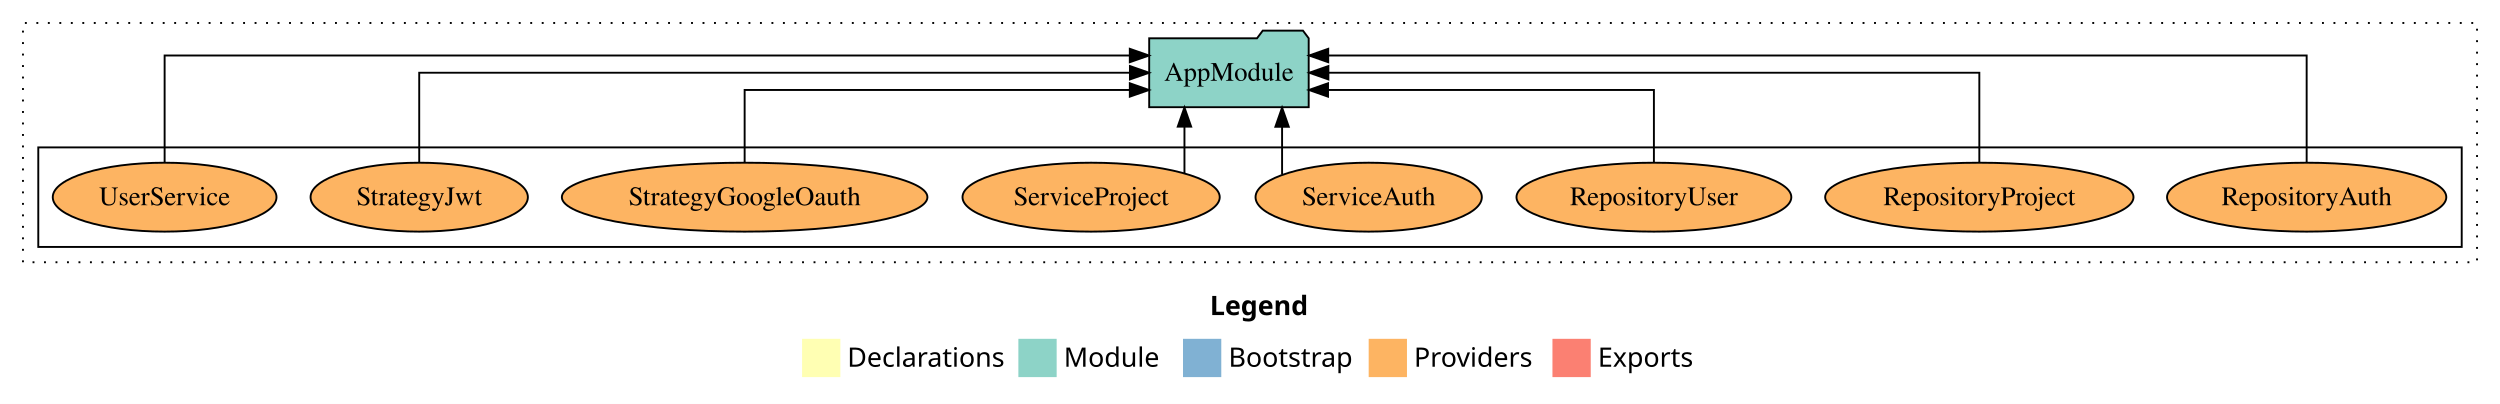
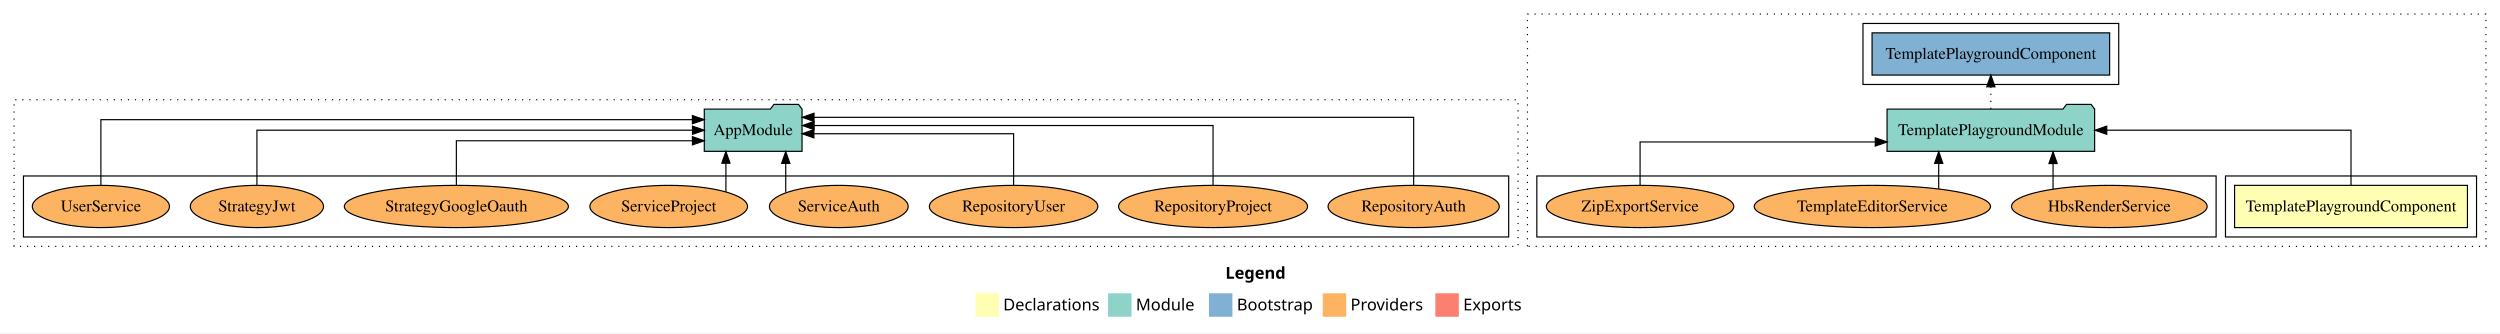
- <svg xmlns="http://www.w3.org/2000/svg" width="1306pt" height="211pt" viewBox="0.00 0.00 1306.00 211.00">
-   <g id="graph0" class="graph" transform="scale(1 1) rotate(0) translate(4 207)">
-     <polygon fill="white" stroke="transparent" points="-4,4 -4,-207 1302,-207 1302,4 -4,4" />
-     <text text-anchor="start" x="628.01" y="-42.4" font-family="Times-12" font-weight="bold" font-size="14.00">Legend</text>
-     <polygon fill="#ffffb3" stroke="transparent" points="415,-10 415,-30 435,-30 435,-10 415,-10" />
-     <text text-anchor="start" x="438.63" y="-15.4" font-family="Times-12" font-size="14.00">  Declarations</text>
-     <polygon fill="#8dd3c7" stroke="transparent" points="528,-10 528,-30 548,-30 548,-10 528,-10" />
-     <text text-anchor="start" x="551.73" y="-15.4" font-family="Times-12" font-size="14.00">  Module</text>
-     <polygon fill="#80b1d3" stroke="transparent" points="614,-10 614,-30 634,-30 634,-10 614,-10" />
-     <text text-anchor="start" x="637.78" y="-15.4" font-family="Times-12" font-size="14.00">  Bootstrap</text>
-     <polygon fill="#fdb462" stroke="transparent" points="711,-10 711,-30 731,-30 731,-10 711,-10" />
-     <text text-anchor="start" x="734.67" y="-15.4" font-family="Times-12" font-size="14.00">  Providers</text>
-     <polygon fill="#fb8072" stroke="transparent" points="807,-10 807,-30 827,-30 827,-10 807,-10" />
-     <text text-anchor="start" x="830.73" y="-15.4" font-family="Times-12" font-size="14.00">  Exports</text>
+ <svg xmlns="http://www.w3.org/2000/svg" width="2131pt" height="284pt" viewBox="0.00 0.00 2131.00 284.00">
+   <g id="graph0" class="graph" transform="scale(1 1) rotate(0) translate(4 280)">
+     <polygon fill="white" stroke="transparent" points="-4,4 -4,-280 2127,-280 2127,4 -4,4" />
+     <text text-anchor="start" x="1040.51" y="-42.4" font-family="Times-12" font-weight="bold" font-size="14.00">Legend</text>
+     <polygon fill="#ffffb3" stroke="transparent" points="827.5,-10 827.5,-30 847.5,-30 847.5,-10 827.5,-10" />
+     <text text-anchor="start" x="851.13" y="-15.4" font-family="Times-12" font-size="14.00">  Declarations</text>
+     <polygon fill="#8dd3c7" stroke="transparent" points="940.5,-10 940.5,-30 960.5,-30 960.5,-10 940.5,-10" />
+     <text text-anchor="start" x="964.23" y="-15.4" font-family="Times-12" font-size="14.00">  Module</text>
+     <polygon fill="#80b1d3" stroke="transparent" points="1026.5,-10 1026.5,-30 1046.5,-30 1046.5,-10 1026.5,-10" />
+     <text text-anchor="start" x="1050.28" y="-15.4" font-family="Times-12" font-size="14.00">  Bootstrap</text>
+     <polygon fill="#fdb462" stroke="transparent" points="1123.5,-10 1123.5,-30 1143.5,-30 1143.5,-10 1123.5,-10" />
+     <text text-anchor="start" x="1147.17" y="-15.4" font-family="Times-12" font-size="14.00">  Providers</text>
+     <polygon fill="#fb8072" stroke="transparent" points="1219.5,-10 1219.5,-30 1239.5,-30 1239.5,-10 1219.5,-10" />
+     <text text-anchor="start" x="1243.23" y="-15.4" font-family="Times-12" font-size="14.00">  Exports</text>
    <g id="clust1" class="cluster">
      <polygon fill="none" stroke="black" stroke-dasharray="1,5" points="8,-70 8,-195 1290,-195 1290,-70 8,-70" />
    </g>
    <g id="clust6" class="cluster">
      <polygon fill="none" stroke="black" points="16,-78 16,-130 1282,-130 1282,-78 16,-78" />
+     </g>
+     <g id="clust7" class="cluster">
+       <polygon fill="none" stroke="black" stroke-dasharray="1,5" points="1298,-70 1298,-268 2115,-268 2115,-70 1298,-70" />
+     </g>
+     <g id="clust8" class="cluster">
+       <polygon fill="none" stroke="black" points="1893,-78 1893,-130 2107,-130 2107,-78 1893,-78" />
+     </g>
+     <g id="clust12" class="cluster">
+       <polygon fill="none" stroke="black" points="1584,-208 1584,-260 1802,-260 1802,-208 1584,-208" />
+     </g>
+     <g id="clust13" class="cluster">
+       <polygon fill="none" stroke="black" points="1306,-78 1306,-130 1885,-130 1885,-78 1306,-78" />
    </g>
    <g id="node1" class="node">
      <ellipse fill="#fdb462" stroke="black" cx="1201" cy="-104" rx="72.95" ry="18" />
      <text text-anchor="middle" x="1201" y="-99.8" font-family="Times,serif" font-size="14.00">RepositoryAuth</text>
    </g>
    <g id="node9" class="node">
      <polygon fill="#8dd3c7" stroke="black" points="679.66,-187 676.66,-191 655.66,-191 652.66,-187 596.34,-187 596.34,-151 679.66,-151 679.66,-187" />
      <text text-anchor="middle" x="638" y="-164.8" font-family="Times,serif" font-size="14.00">AppModule</text>
    </g>
    <g id="edge1" class="edge">
-       <path fill="none" stroke="black" d="M1201,-122.29C1201,-144.21 1201,-178 1201,-178 1201,-178 689.86,-178 689.86,-178" />
-       <polygon fill="black" stroke="black" points="689.86,-174.5 679.86,-178 689.86,-181.5 689.86,-174.5" />
+       <path fill="none" stroke="black" d="M1201,-122.01C1201,-144.49 1201,-180 1201,-180 1201,-180 689.86,-180 689.86,-180" />
+       <polygon fill="black" stroke="black" points="689.86,-176.5 679.86,-180 689.86,-183.5 689.86,-176.5" />
    </g>
    <g id="node2" class="node">
      <ellipse fill="#fdb462" stroke="black" cx="1030" cy="-104" rx="80.54" ry="18" />
      <text text-anchor="middle" x="1030" y="-99.8" font-family="Times,serif" font-size="14.00">RepositoryProject</text>
    </g>
    <g id="edge2" class="edge">
-       <path fill="none" stroke="black" d="M1030,-122.11C1030,-141.34 1030,-169 1030,-169 1030,-169 689.95,-169 689.95,-169" />
-       <polygon fill="black" stroke="black" points="689.95,-165.5 679.95,-169 689.95,-172.5 689.95,-165.5" />
+       <path fill="none" stroke="black" d="M1030,-122.13C1030,-142.57 1030,-173 1030,-173 1030,-173 689.95,-173 689.95,-173" />
+       <polygon fill="black" stroke="black" points="689.95,-169.5 679.95,-173 689.95,-176.5 689.95,-169.5" />
    </g>
    <g id="node3" class="node">
      <ellipse fill="#fdb462" stroke="black" cx="860" cy="-104" rx="71.79" ry="18" />
      <text text-anchor="middle" x="860" y="-99.8" font-family="Times,serif" font-size="14.00">RepositoryUser</text>
    </g>
    <g id="edge3" class="edge">
-       <path fill="none" stroke="black" d="M860,-122.03C860,-138.4 860,-160 860,-160 860,-160 689.76,-160 689.76,-160" />
-       <polygon fill="black" stroke="black" points="689.76,-156.5 679.76,-160 689.76,-163.5 689.76,-156.5" />
+       <path fill="none" stroke="black" d="M860,-122.27C860,-140.56 860,-166 860,-166 860,-166 689.76,-166 689.76,-166" />
+       <polygon fill="black" stroke="black" points="689.76,-162.5 679.76,-166 689.76,-169.5 689.76,-162.5" />
    </g>
    <g id="node4" class="node">
      <ellipse fill="#fdb462" stroke="black" cx="711" cy="-104" rx="59.11" ry="18" />
      <text text-anchor="middle" x="711" y="-99.8" font-family="Times,serif" font-size="14.00">ServiceAuth</text>
    </g>
    <g id="edge4" class="edge">
      <path fill="none" stroke="black" d="M665.76,-115.92C665.76,-115.92 665.76,-140.77 665.76,-140.77" />
      <polygon fill="black" stroke="black" points="662.26,-140.77 665.76,-150.77 669.26,-140.77 662.26,-140.77" />
    </g>
    <g id="node5" class="node">
      <ellipse fill="#fdb462" stroke="black" cx="566" cy="-104" rx="67.19" ry="18" />
      <text text-anchor="middle" x="566" y="-99.8" font-family="Times,serif" font-size="14.00">ServiceProject</text>
    </g>
    <g id="edge5" class="edge">
      <path fill="none" stroke="black" d="M614.76,-116.53C614.76,-116.53 614.76,-140.85 614.76,-140.85" />
      <polygon fill="black" stroke="black" points="611.26,-140.85 614.76,-150.85 618.26,-140.85 611.26,-140.85" />
    </g>
    <g id="node6" class="node">
      <ellipse fill="#fdb462" stroke="black" cx="385" cy="-104" rx="95.49" ry="18" />
      <text text-anchor="middle" x="385" y="-99.8" font-family="Times,serif" font-size="14.00">StrategyGoogleOauth</text>
    </g>
    <g id="edge6" class="edge">
      <path fill="none" stroke="black" d="M385,-122.03C385,-138.4 385,-160 385,-160 385,-160 586.22,-160 586.22,-160" />
      <polygon fill="black" stroke="black" points="586.22,-163.5 596.22,-160 586.22,-156.5 586.22,-163.5" />
    </g>
    <g id="node7" class="node">
      <ellipse fill="#fdb462" stroke="black" cx="215" cy="-104" rx="56.76" ry="18" />
      <text text-anchor="middle" x="215" y="-99.8" font-family="Times,serif" font-size="14.00">StrategyJwt</text>
    </g>
    <g id="edge7" class="edge">
      <path fill="none" stroke="black" d="M215,-122.11C215,-141.34 215,-169 215,-169 215,-169 586.28,-169 586.28,-169" />
      <polygon fill="black" stroke="black" points="586.28,-172.5 596.28,-169 586.28,-165.5 586.28,-172.5" />
    </g>
    <g id="node8" class="node">
      <ellipse fill="#fdb462" stroke="black" cx="82" cy="-104" rx="58.44" ry="18" />
      <text text-anchor="middle" x="82" y="-99.8" font-family="Times,serif" font-size="14.00">UserService</text>
    </g>
    <g id="edge8" class="edge">
      <path fill="none" stroke="black" d="M82,-122.29C82,-144.21 82,-178 82,-178 82,-178 586.21,-178 586.21,-178" />
      <polygon fill="black" stroke="black" points="586.21,-181.5 596.21,-178 586.21,-174.5 586.21,-181.5" />
    </g>
+     <g id="node10" class="node">
+       <polygon fill="#ffffb3" stroke="black" points="2099.25,-122 1900.75,-122 1900.75,-86 2099.25,-86 2099.25,-122" />
+       <text text-anchor="middle" x="2000" y="-99.8" font-family="Times,serif" font-size="14.00">TemplatePlaygroundComponent</text>
+     </g>
+     <g id="node11" class="node">
+       <polygon fill="#8dd3c7" stroke="black" points="1781.47,-187 1778.47,-191 1757.47,-191 1754.47,-187 1604.53,-187 1604.53,-151 1781.47,-151 1781.47,-187" />
+       <text text-anchor="middle" x="1693" y="-164.8" font-family="Times,serif" font-size="14.00">TemplatePlaygroundModule</text>
+     </g>
+     <g id="edge9" class="edge">
+       <path fill="none" stroke="black" d="M2000,-122.11C2000,-141.34 2000,-169 2000,-169 2000,-169 1791.8,-169 1791.8,-169" />
+       <polygon fill="black" stroke="black" points="1791.8,-165.5 1781.8,-169 1791.8,-172.5 1791.8,-165.5" />
+     </g>
+     <g id="node12" class="node">
+       <polygon fill="#80b1d3" stroke="black" points="1794.25,-252 1591.75,-252 1591.75,-216 1794.25,-216 1794.25,-252" />
+       <text text-anchor="middle" x="1693" y="-229.8" font-family="Times,serif" font-size="14.00">TemplatePlaygroundComponent </text>
+     </g>
+     <g id="edge10" class="edge">
+       <path fill="none" stroke="black" stroke-dasharray="1,5" d="M1693,-187.11C1693,-187.11 1693,-205.99 1693,-205.99" />
+       <polygon fill="black" stroke="black" points="1689.5,-205.99 1693,-215.99 1696.5,-205.99 1689.5,-205.99" />
+     </g>
+     <g id="node13" class="node">
+       <ellipse fill="#fdb462" stroke="black" cx="1794" cy="-104" rx="83.37" ry="18" />
+       <text text-anchor="middle" x="1794" y="-99.8" font-family="Times,serif" font-size="14.00">HbsRenderService</text>
+     </g>
+     <g id="edge11" class="edge">
+       <path fill="none" stroke="black" d="M1746.03,-118.75C1746.03,-118.75 1746.03,-140.59 1746.03,-140.59" />
+       <polygon fill="black" stroke="black" points="1742.53,-140.59 1746.03,-150.59 1749.53,-140.59 1742.53,-140.59" />
+     </g>
+     <g id="node14" class="node">
+       <ellipse fill="#fdb462" stroke="black" cx="1592" cy="-104" rx="100.7" ry="18" />
+       <text text-anchor="middle" x="1592" y="-99.8" font-family="Times,serif" font-size="14.00">TemplateEditorService</text>
+     </g>
+     <g id="edge12" class="edge">
+       <path fill="none" stroke="black" d="M1648.56,-119.08C1648.56,-119.08 1648.56,-140.76 1648.56,-140.76" />
+       <polygon fill="black" stroke="black" points="1645.06,-140.76 1648.56,-150.76 1652.06,-140.76 1645.06,-140.76" />
+     </g>
+     <g id="node15" class="node">
+       <ellipse fill="#fdb462" stroke="black" cx="1394" cy="-104" rx="79.87" ry="18" />
+       <text text-anchor="middle" x="1394" y="-99.8" font-family="Times,serif" font-size="14.00">ZipExportService</text>
+     </g>
+     <g id="edge13" class="edge">
+       <path fill="none" stroke="black" d="M1394,-122.01C1394,-138.05 1394,-159 1394,-159 1394,-159 1594.5,-159 1594.5,-159" />
+       <polygon fill="black" stroke="black" points="1594.5,-162.5 1604.5,-159 1594.5,-155.5 1594.5,-162.5" />
+     </g>
  </g>
</svg>
